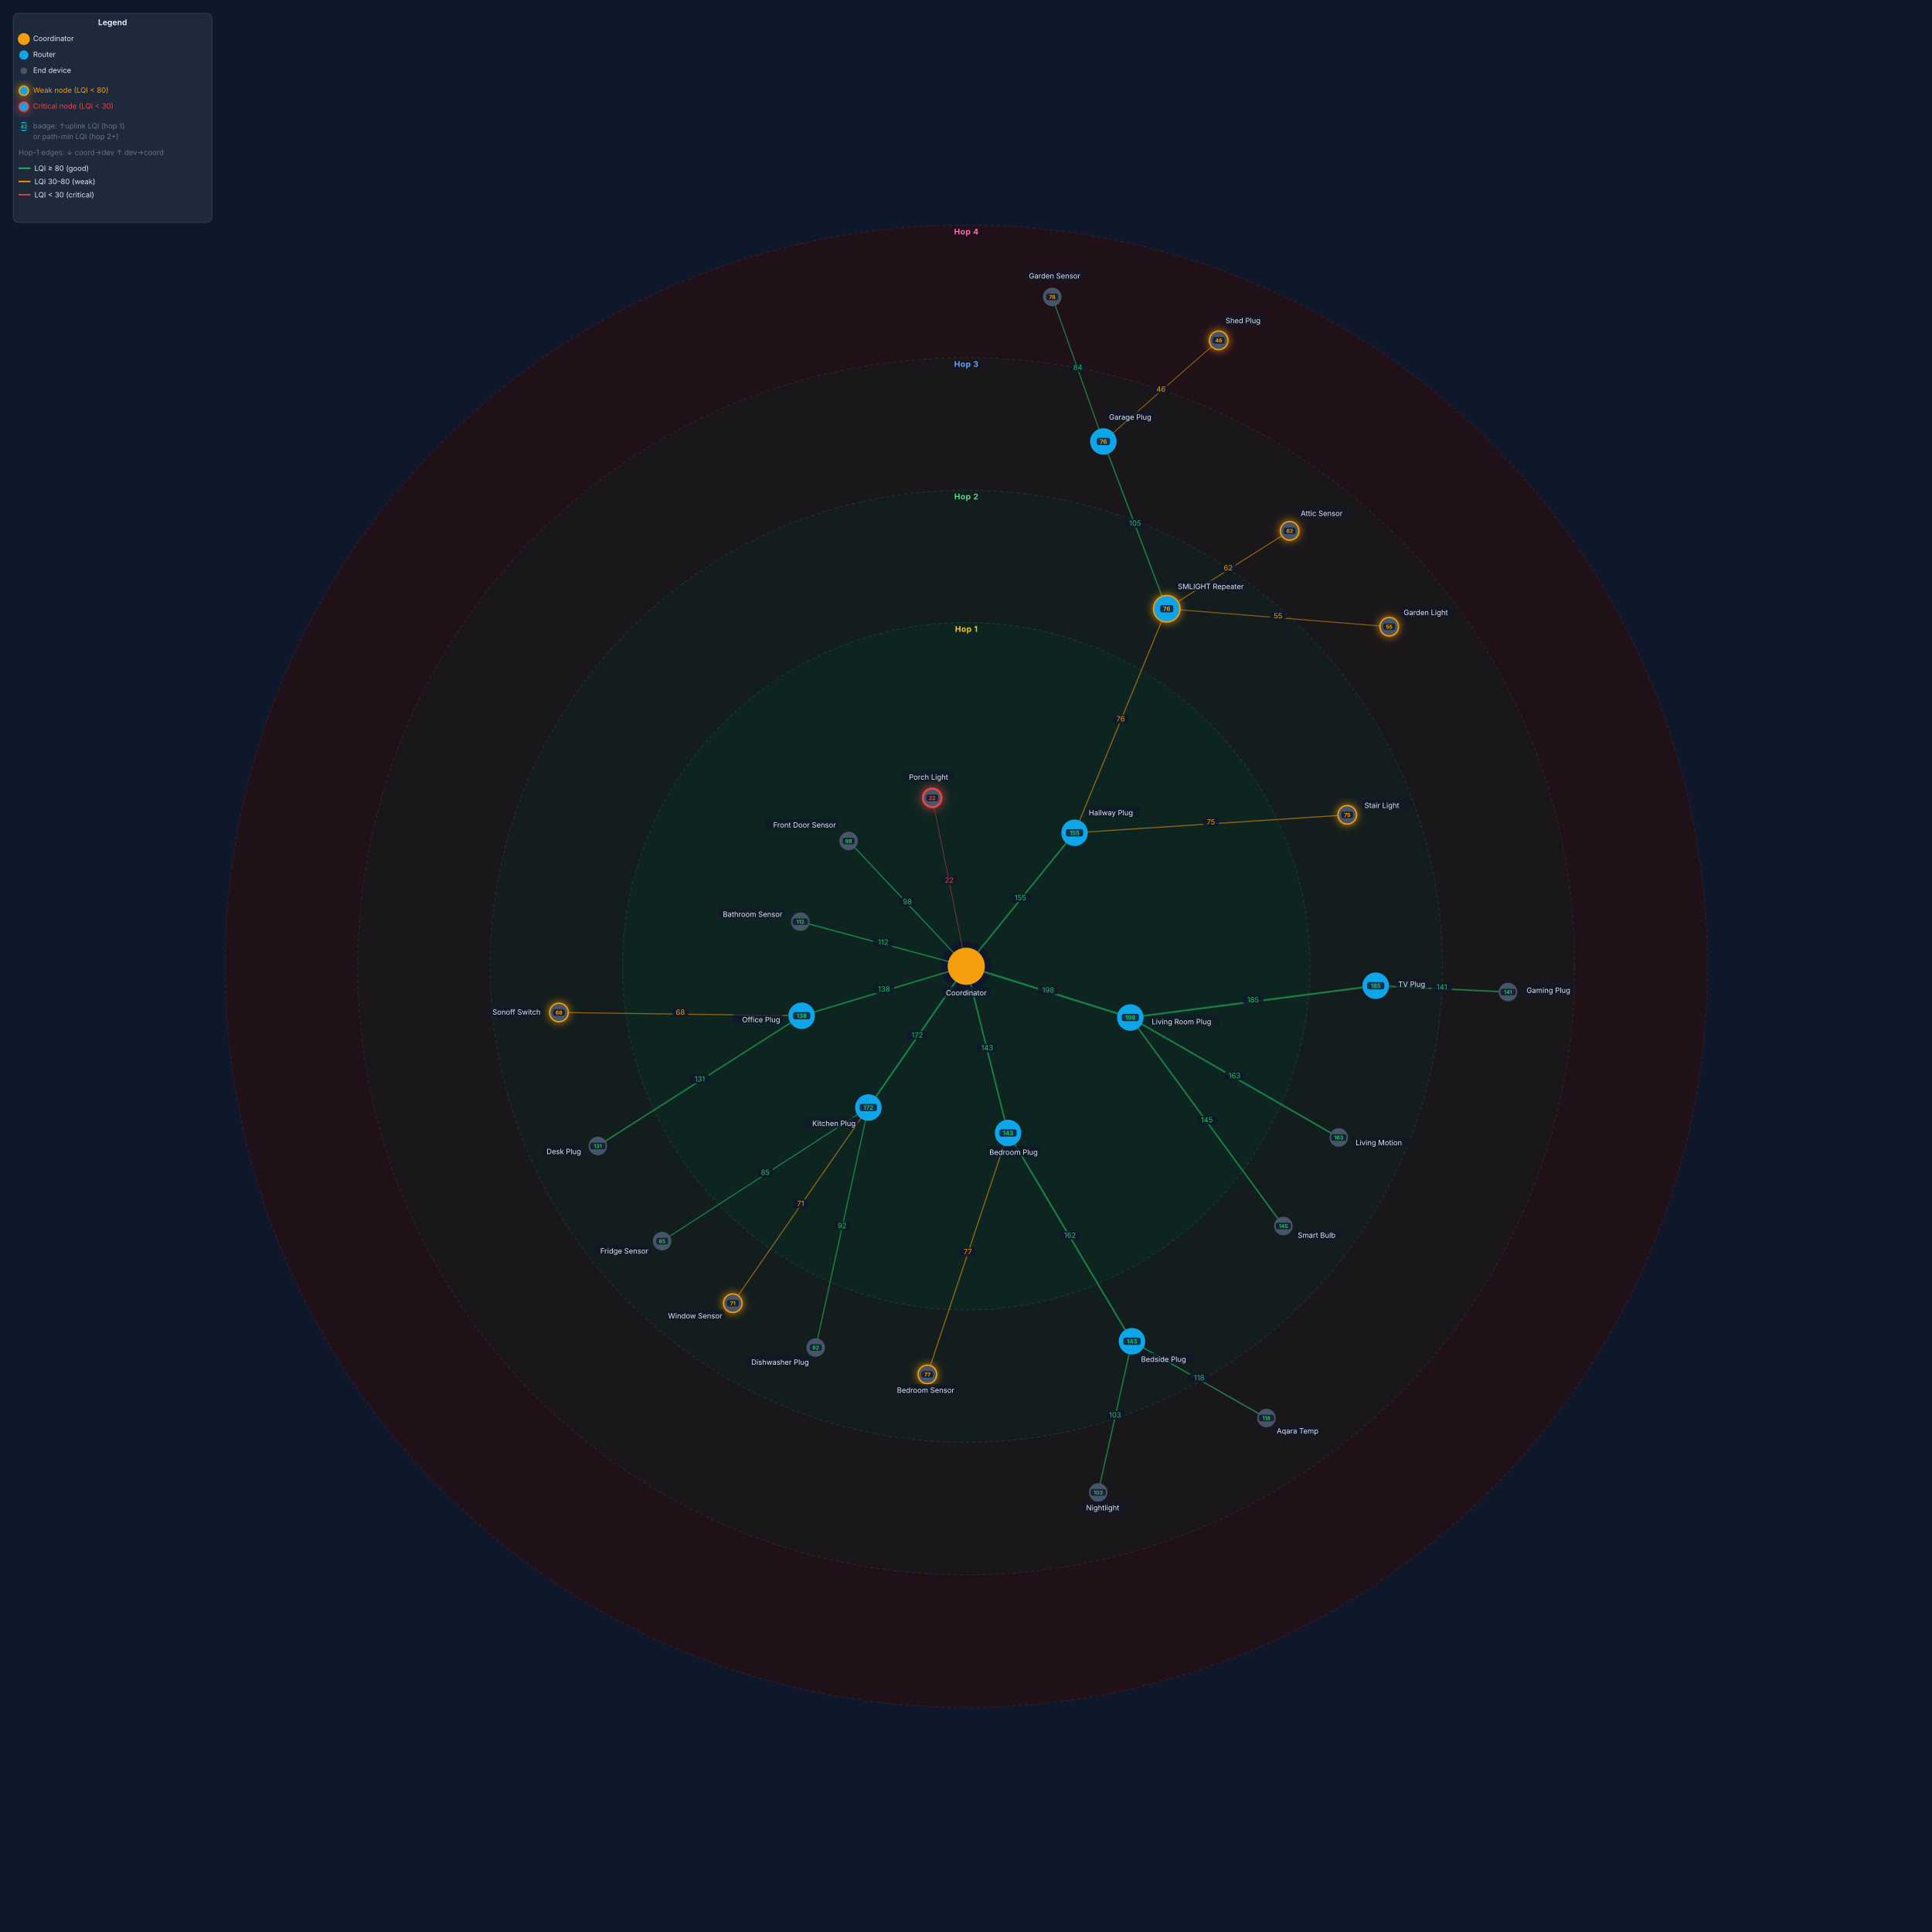
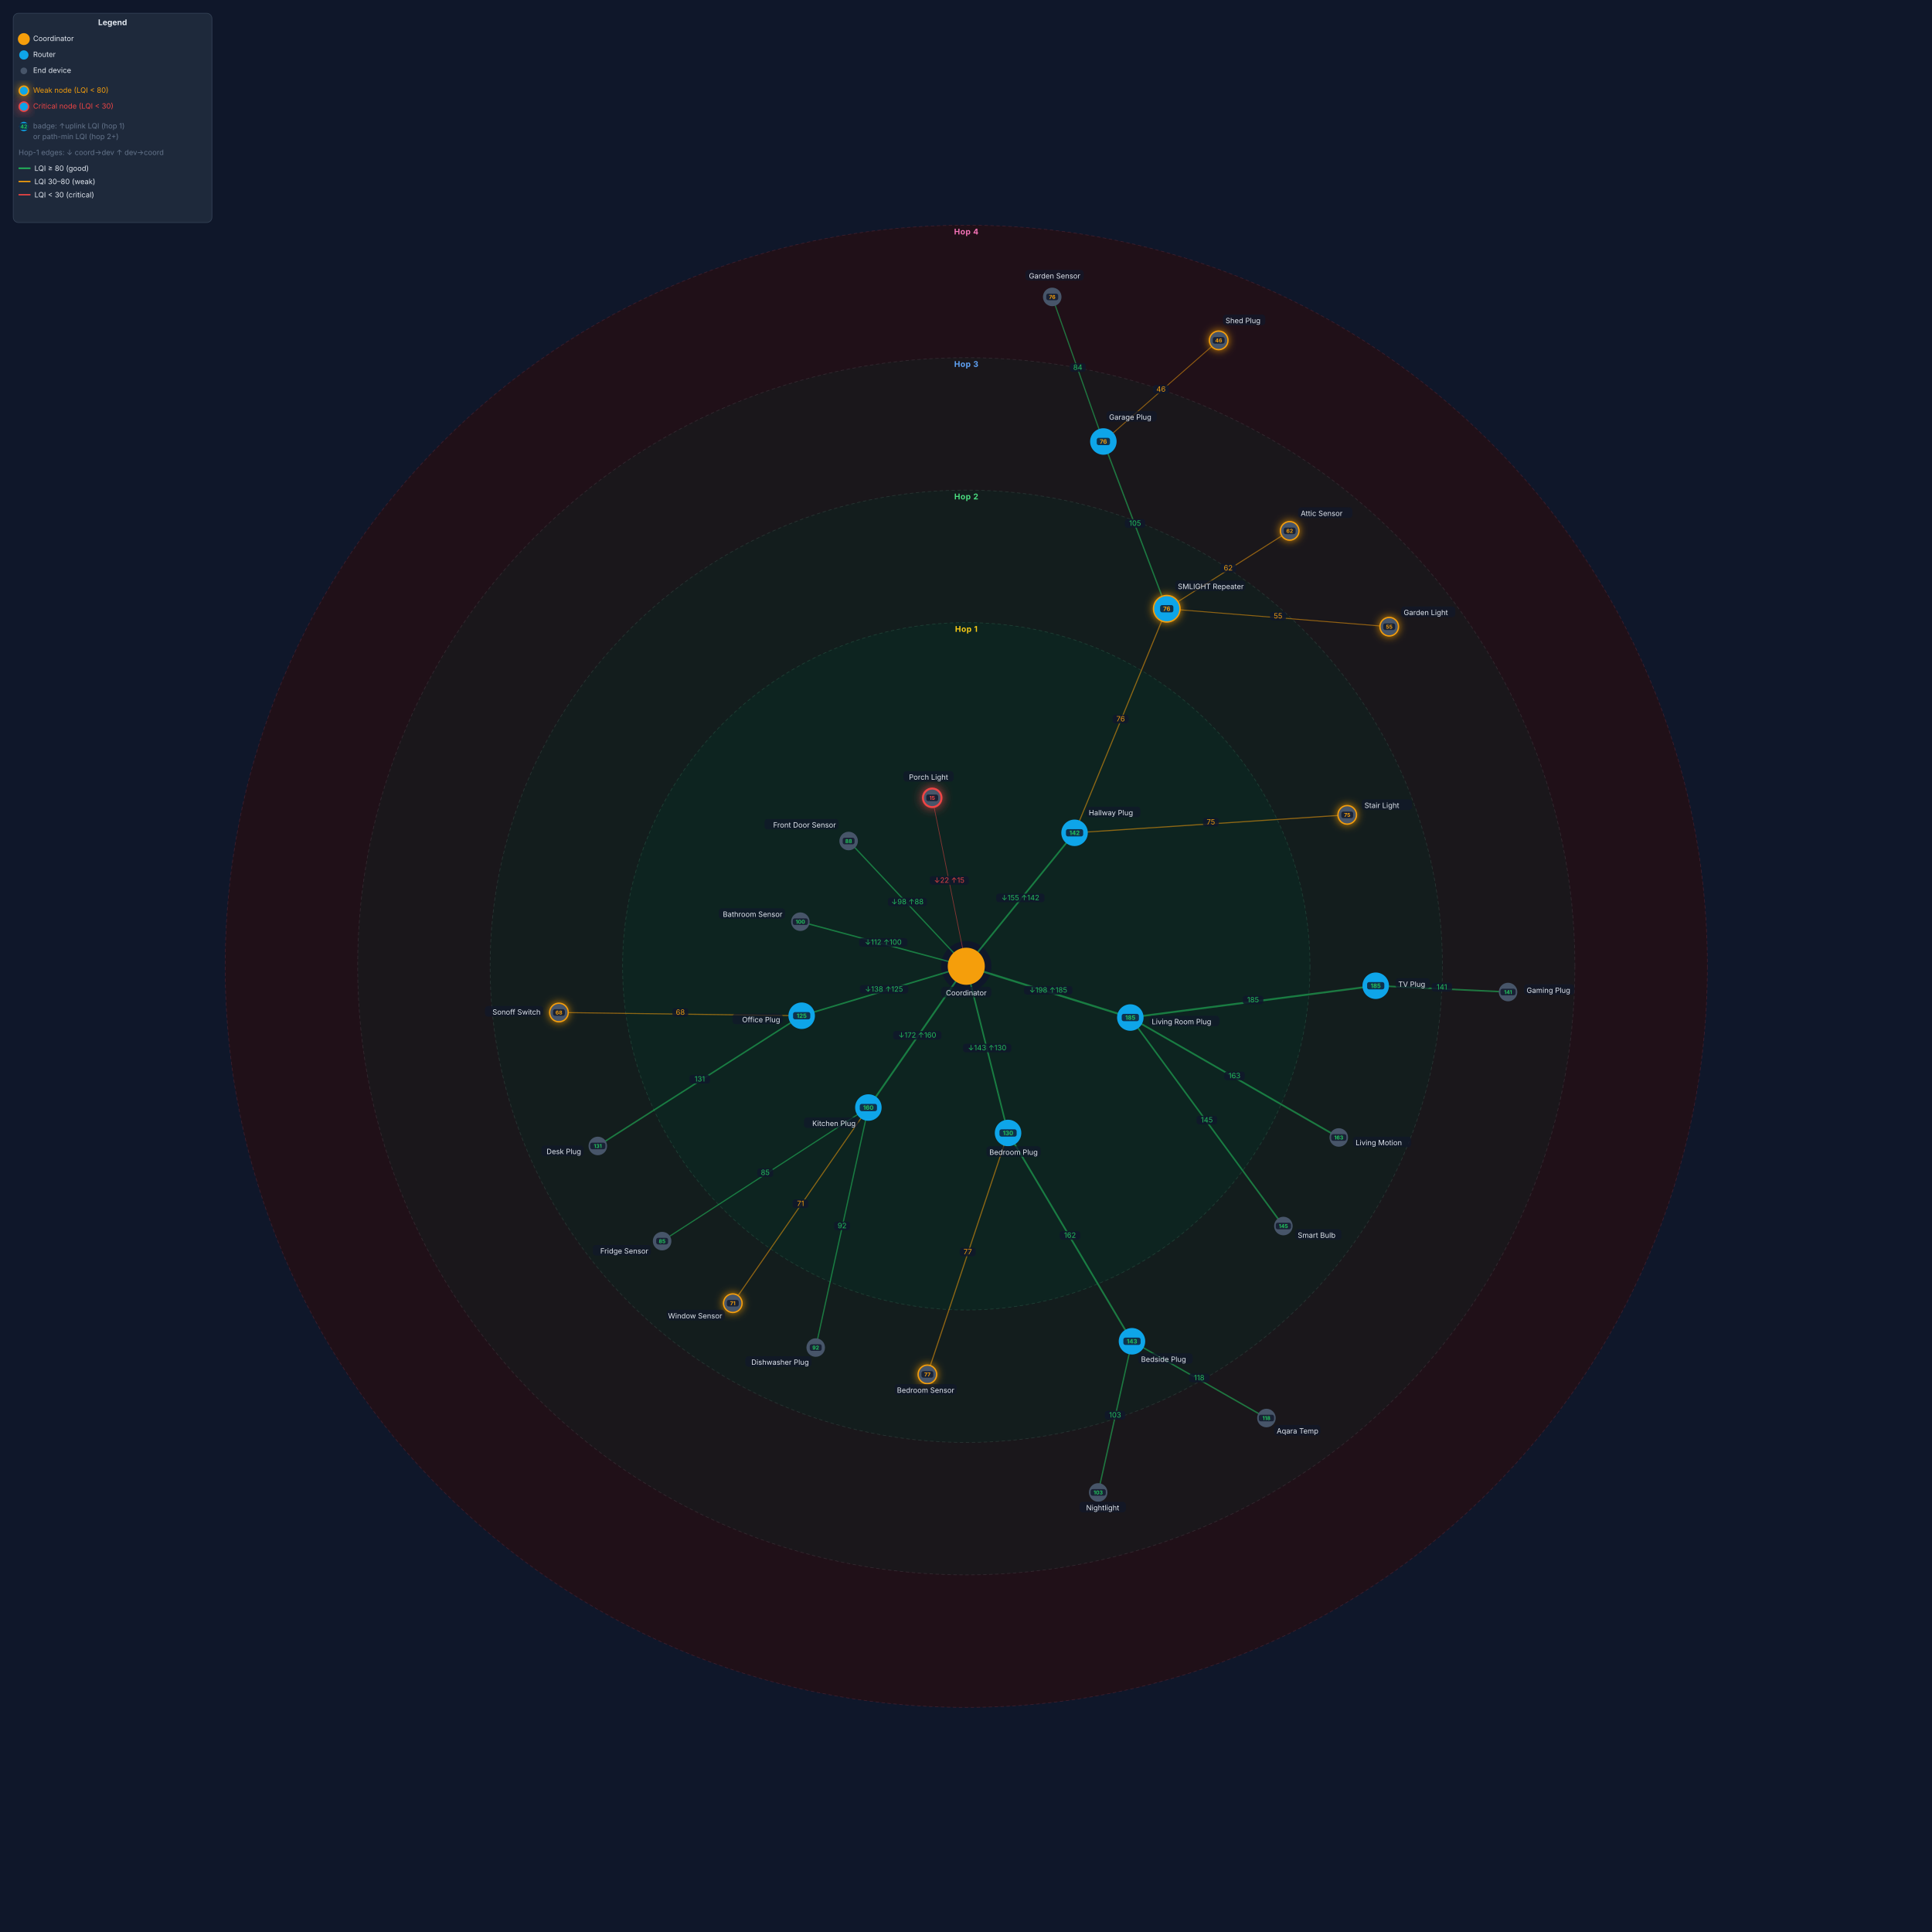
<svg xmlns="http://www.w3.org/2000/svg" baseProfile="full" font-family="system-ui, -apple-system, sans-serif" height="2917" version="1.1" width="2917">
  <defs>
    <filter height="220%" id="glow-warn" width="220%" x="-60%" y="-60%">
      <feGaussianBlur in="SourceAlpha" result="blur" stdDeviation="6" />
      <feFlood flood-color="#f59e0b" flood-opacity="0.85" result="flood" />
      <feComposite in="flood" in2="blur" operator="in" result="glow" />
      <feMerge>
        <feMergeNode in="glow" />
        <feMergeNode in="SourceGraphic" />
      </feMerge>
    </filter>
    <filter height="220%" id="glow-crit" width="220%" x="-60%" y="-60%">
      <feGaussianBlur in="SourceAlpha" result="blur" stdDeviation="8" />
      <feFlood flood-color="#ef4444" flood-opacity="0.85" result="flood" />
      <feComposite in="flood" in2="blur" operator="in" result="glow" />
      <feMerge>
        <feMergeNode in="glow" />
        <feMergeNode in="SourceGraphic" />
      </feMerge>
    </filter>
  </defs>
  <rect fill="#0f172a" height="2917" width="2917" x="0" y="0" />
  <g id="ring-fills">
    <circle cx="1458.924" cy="1458.924" fill="#201018" r="1118.924" stroke="none" />
    <circle cx="1458.924" cy="1458.924" fill="#1a171b" r="918.924" stroke="none" />
    <circle cx="1458.924" cy="1458.924" fill="#131d1d" r="718.924" stroke="none" />
    <circle cx="1458.924" cy="1458.924" fill="#0d2420" r="518.924" stroke="none" />
    <circle cx="1458.924" cy="1458.924" fill="#0f172a" r="38" stroke="none" />
  </g>
  <g id="rings">
    <circle cx="1458.924" cy="1458.924" fill="none" r="518.924" stroke="#1e4035" stroke-dasharray="5,4" stroke-width="1" />
    <text fill="#facc15" font-size="12px" font-weight="bold" letter-spacing="0.5" text-anchor="middle" x="1458.924" y="954.0">Hop 1</text>
    <circle cx="1458.924" cy="1458.924" fill="none" r="718.924" stroke="#283533" stroke-dasharray="5,4" stroke-width="1" />
    <text fill="#4ade80" font-size="12px" font-weight="bold" letter-spacing="0.5" text-anchor="middle" x="1458.924" y="754.0">Hop 2</text>
    <circle cx="1458.924" cy="1458.924" fill="none" r="918.924" stroke="#332930" stroke-dasharray="5,4" stroke-width="1" />
    <text fill="#60a5fa" font-size="12px" font-weight="bold" letter-spacing="0.5" text-anchor="middle" x="1458.924" y="554.0">Hop 3</text>
    <circle cx="1458.924" cy="1458.924" fill="none" r="1118.924" stroke="#3d1e2e" stroke-dasharray="5,4" stroke-width="1" />
    <text fill="#f472b6" font-size="12px" font-weight="bold" letter-spacing="0.5" text-anchor="middle" x="1458.924" y="354.0">Hop 4</text>
  </g>
  <g id="edges" opacity="0.55">
    <line stroke="#22c55e" stroke-width="2.97" x1="1706.6" x2="1458.9" y1="1536.3" y2="1458.9" />
    <line stroke="#22c55e" stroke-width="2.69" x1="1311.1" x2="1458.9" y1="1672.2" y2="1458.9" />
    <line stroke="#22c55e" stroke-width="2.5" x1="1622.4" x2="1458.9" y1="1257.4" y2="1458.9" />
    <line stroke="#22c55e" stroke-width="2.37" x1="1522.0" x2="1458.9" y1="1710.6" y2="1458.9" />
    <line stroke="#22c55e" stroke-width="2.32" x1="1210.4" x2="1458.9" y1="1533.6" y2="1458.9" />
    <line stroke="#22c55e" stroke-width="2.03" x1="1208.4" x2="1458.9" y1="1391.6" y2="1458.9" />
    <line stroke="#22c55e" stroke-width="1.88" x1="1281.3" x2="1458.9" y1="1269.8" y2="1458.9" />
    <line stroke="#ef4444" stroke-width="1.04" x1="1407.5" x2="1458.9" y1="1204.6" y2="1458.9" />
    <line stroke="#22c55e" stroke-width="2.83" x1="2077.1" x2="1706.6" y1="1488.3" y2="1536.3" />
    <line stroke="#22c55e" stroke-width="2.59" x1="2021.3" x2="1706.6" y1="1717.4" y2="1536.3" />
    <line stroke="#22c55e" stroke-width="2.39" x1="1937.7" x2="1706.6" y1="1851.1" y2="1536.3" />
    <line stroke="#22c55e" stroke-width="1.81" x1="1231.6" x2="1311.1" y1="2034.6" y2="1672.2" />
    <line stroke="#f59e0b" stroke-width="1.58" x1="1106.4" x2="1311.1" y1="1967.6" y2="1672.2" />
    <line stroke="#22c55e" stroke-width="1.73" x1="999.7" x2="1311.1" y1="1873.9" y2="1672.2" />
    <line stroke="#f59e0b" stroke-width="1.63" x1="1761.6" x2="1622.4" y1="919.1" y2="1257.4" />
    <line stroke="#f59e0b" stroke-width="1.62" x1="2034.1" x2="1622.4" y1="1230.3" y2="1257.4" />
    <line stroke="#22c55e" stroke-width="2.58" x1="1709.1" x2="1522.0" y1="2025.1" y2="1710.6" />
    <line stroke="#f59e0b" stroke-width="1.65" x1="1400.2" x2="1522.0" y1="2075.1" y2="1710.6" />
    <line stroke="#22c55e" stroke-width="2.24" x1="902.6" x2="1210.4" y1="1730.2" y2="1533.6" />
    <line stroke="#f59e0b" stroke-width="1.55" x1="843.9" x2="1210.4" y1="1528.7" y2="1533.6" />
    <line stroke="#22c55e" stroke-width="2.35" x1="2276.9" x2="2077.1" y1="1497.8" y2="1488.3" />
    <line stroke="#22c55e" stroke-width="1.95" x1="1665.9" x2="1761.6" y1="666.6" y2="919.1" />
    <line stroke="#f59e0b" stroke-width="1.48" x1="1947.2" x2="1761.6" y1="801.5" y2="919.1" />
    <line stroke="#f59e0b" stroke-width="1.4" x1="2097.5" x2="1761.6" y1="946.2" y2="919.1" />
    <line stroke="#22c55e" stroke-width="2.1" x1="1912.1" x2="1709.1" y1="2141.0" y2="2025.1" />
    <line stroke="#22c55e" stroke-width="1.93" x1="1658.1" x2="1709.1" y1="2253.3" y2="2025.1" />
    <line stroke="#22c55e" stroke-width="1.72" x1="1588.7" x2="1665.9" y1="448.3" y2="666.6" />
    <line stroke="#f59e0b" stroke-width="1.31" x1="1840.0" x2="1665.9" y1="513.9" y2="666.6" />
  </g>
  <g id="nodes">
    <circle cx="1458.9" cy="1458.9" fill="#f59e0b" r="28" stroke="#f59e0b" stroke-width="0" />
    <circle cx="1622.4" cy="1257.4" fill="#0ea5e9" r="20" stroke="#0ea5e9" stroke-width="0" />
    <rect fill="#0f172a" height="11" opacity="0.82" rx="3" width="26" x="1609.4" y="1251.9" />
-     <text fill="#22c55e" font-size="9px" font-weight="bold" text-anchor="middle" x="1622.4" y="1260.7">155</text>
+     <text fill="#22c55e" font-size="9px" font-weight="bold" text-anchor="middle" x="1622.4" y="1260.7">142</text>
    <circle cx="1761.6" cy="919.1" fill="#0ea5e9" filter="url(#glow-warn)" r="20" stroke="#f59e0b" stroke-width="2" />
    <rect fill="#0f172a" height="11" opacity="0.82" rx="3" width="20" x="1751.6" y="913.6" />
    <text fill="#f59e0b" font-size="9px" font-weight="bold" text-anchor="middle" x="1761.6" y="922.4">76</text>
    <circle cx="1665.9" cy="666.6" fill="#0ea5e9" r="20" stroke="#0ea5e9" stroke-width="0" />
    <rect fill="#0f172a" height="11" opacity="0.82" rx="3" width="20" x="1655.9" y="661.1" />
    <text fill="#f59e0b" font-size="9px" font-weight="bold" text-anchor="middle" x="1665.9" y="669.9">76</text>
    <circle cx="1588.7" cy="448.3" fill="#475569" r="14" stroke="#475569" stroke-width="0" />
    <rect fill="#0f172a" height="10" opacity="0.82" rx="3" width="18" x="1579.7" y="443.3" />
    <text fill="#f59e0b" font-size="8px" font-weight="bold" text-anchor="middle" x="1588.7" y="451.3">76</text>
    <circle cx="1840.0" cy="513.9" fill="#475569" filter="url(#glow-warn)" r="14" stroke="#f59e0b" stroke-width="2" />
    <rect fill="#0f172a" height="10" opacity="0.82" rx="3" width="18" x="1831.0" y="508.9" />
    <text fill="#f59e0b" font-size="8px" font-weight="bold" text-anchor="middle" x="1840.0" y="516.9">46</text>
    <circle cx="1947.2" cy="801.5" fill="#475569" filter="url(#glow-warn)" r="14" stroke="#f59e0b" stroke-width="2" />
    <rect fill="#0f172a" height="10" opacity="0.82" rx="3" width="18" x="1938.2" y="796.5" />
    <text fill="#f59e0b" font-size="8px" font-weight="bold" text-anchor="middle" x="1947.2" y="804.5">62</text>
    <circle cx="2097.5" cy="946.2" fill="#475569" filter="url(#glow-warn)" r="14" stroke="#f59e0b" stroke-width="2" />
    <rect fill="#0f172a" height="10" opacity="0.82" rx="3" width="18" x="2088.5" y="941.2" />
    <text fill="#f59e0b" font-size="8px" font-weight="bold" text-anchor="middle" x="2097.5" y="949.2">55</text>
    <circle cx="2034.1" cy="1230.3" fill="#475569" filter="url(#glow-warn)" r="14" stroke="#f59e0b" stroke-width="2" />
    <rect fill="#0f172a" height="10" opacity="0.82" rx="3" width="18" x="2025.1" y="1225.3" />
    <text fill="#f59e0b" font-size="8px" font-weight="bold" text-anchor="middle" x="2034.1" y="1233.3">75</text>
    <circle cx="1706.6" cy="1536.3" fill="#0ea5e9" r="20" stroke="#0ea5e9" stroke-width="0" />
    <rect fill="#0f172a" height="11" opacity="0.82" rx="3" width="26" x="1693.6" y="1530.8" />
-     <text fill="#22c55e" font-size="9px" font-weight="bold" text-anchor="middle" x="1706.6" y="1539.6">198</text>
+     <text fill="#22c55e" font-size="9px" font-weight="bold" text-anchor="middle" x="1706.6" y="1539.6">185</text>
    <circle cx="2077.1" cy="1488.3" fill="#0ea5e9" r="20" stroke="#0ea5e9" stroke-width="0" />
    <rect fill="#0f172a" height="11" opacity="0.82" rx="3" width="26" x="2064.1" y="1482.8" />
    <text fill="#22c55e" font-size="9px" font-weight="bold" text-anchor="middle" x="2077.1" y="1491.6">185</text>
    <circle cx="2276.9" cy="1497.8" fill="#475569" r="14" stroke="#475569" stroke-width="0" />
    <rect fill="#0f172a" height="10" opacity="0.82" rx="3" width="23" x="2265.4" y="1492.8" />
    <text fill="#22c55e" font-size="8px" font-weight="bold" text-anchor="middle" x="2276.9" y="1500.8">141</text>
    <circle cx="2021.3" cy="1717.4" fill="#475569" r="14" stroke="#475569" stroke-width="0" />
    <rect fill="#0f172a" height="10" opacity="0.82" rx="3" width="23" x="2009.8" y="1712.4" />
    <text fill="#22c55e" font-size="8px" font-weight="bold" text-anchor="middle" x="2021.3" y="1720.4">163</text>
    <circle cx="1937.7" cy="1851.1" fill="#475569" r="14" stroke="#475569" stroke-width="0" />
    <rect fill="#0f172a" height="10" opacity="0.82" rx="3" width="23" x="1926.2" y="1846.1" />
    <text fill="#22c55e" font-size="8px" font-weight="bold" text-anchor="middle" x="1937.7" y="1854.1">145</text>
    <circle cx="1522.0" cy="1710.6" fill="#0ea5e9" r="20" stroke="#0ea5e9" stroke-width="0" />
    <rect fill="#0f172a" height="11" opacity="0.82" rx="3" width="26" x="1509.0" y="1705.1" />
-     <text fill="#22c55e" font-size="9px" font-weight="bold" text-anchor="middle" x="1522.0" y="1713.9">143</text>
+     <text fill="#22c55e" font-size="9px" font-weight="bold" text-anchor="middle" x="1522.0" y="1713.9">130</text>
    <circle cx="1709.1" cy="2025.1" fill="#0ea5e9" r="20" stroke="#0ea5e9" stroke-width="0" />
    <rect fill="#0f172a" height="11" opacity="0.82" rx="3" width="26" x="1696.1" y="2019.6" />
    <text fill="#22c55e" font-size="9px" font-weight="bold" text-anchor="middle" x="1709.1" y="2028.4">143</text>
    <circle cx="1912.1" cy="2141.0" fill="#475569" r="14" stroke="#475569" stroke-width="0" />
    <rect fill="#0f172a" height="10" opacity="0.82" rx="3" width="23" x="1900.6" y="2136.0" />
    <text fill="#22c55e" font-size="8px" font-weight="bold" text-anchor="middle" x="1912.1" y="2144.0">118</text>
    <circle cx="1658.1" cy="2253.3" fill="#475569" r="14" stroke="#475569" stroke-width="0" />
    <rect fill="#0f172a" height="10" opacity="0.82" rx="3" width="23" x="1646.6" y="2248.3" />
    <text fill="#22c55e" font-size="8px" font-weight="bold" text-anchor="middle" x="1658.1" y="2256.3">103</text>
    <circle cx="1400.2" cy="2075.1" fill="#475569" filter="url(#glow-warn)" r="14" stroke="#f59e0b" stroke-width="2" />
    <rect fill="#0f172a" height="10" opacity="0.82" rx="3" width="18" x="1391.2" y="2070.1" />
    <text fill="#f59e0b" font-size="8px" font-weight="bold" text-anchor="middle" x="1400.2" y="2078.1">77</text>
    <circle cx="1311.1" cy="1672.2" fill="#0ea5e9" r="20" stroke="#0ea5e9" stroke-width="0" />
    <rect fill="#0f172a" height="11" opacity="0.82" rx="3" width="26" x="1298.1" y="1666.7" />
-     <text fill="#22c55e" font-size="9px" font-weight="bold" text-anchor="middle" x="1311.1" y="1675.5">172</text>
+     <text fill="#22c55e" font-size="9px" font-weight="bold" text-anchor="middle" x="1311.1" y="1675.5">160</text>
    <circle cx="1231.6" cy="2034.6" fill="#475569" r="14" stroke="#475569" stroke-width="0" />
    <rect fill="#0f172a" height="10" opacity="0.82" rx="3" width="18" x="1222.6" y="2029.6" />
    <text fill="#22c55e" font-size="8px" font-weight="bold" text-anchor="middle" x="1231.6" y="2037.6">92</text>
    <circle cx="1106.4" cy="1967.6" fill="#475569" filter="url(#glow-warn)" r="14" stroke="#f59e0b" stroke-width="2" />
    <rect fill="#0f172a" height="10" opacity="0.82" rx="3" width="18" x="1097.4" y="1962.6" />
    <text fill="#f59e0b" font-size="8px" font-weight="bold" text-anchor="middle" x="1106.4" y="1970.6">71</text>
    <circle cx="999.7" cy="1873.9" fill="#475569" r="14" stroke="#475569" stroke-width="0" />
    <rect fill="#0f172a" height="10" opacity="0.82" rx="3" width="18" x="990.7" y="1868.9" />
    <text fill="#22c55e" font-size="8px" font-weight="bold" text-anchor="middle" x="999.7" y="1876.9">85</text>
    <circle cx="1210.4" cy="1533.6" fill="#0ea5e9" r="20" stroke="#0ea5e9" stroke-width="0" />
    <rect fill="#0f172a" height="11" opacity="0.82" rx="3" width="26" x="1197.4" y="1528.1" />
-     <text fill="#22c55e" font-size="9px" font-weight="bold" text-anchor="middle" x="1210.4" y="1536.9">138</text>
+     <text fill="#22c55e" font-size="9px" font-weight="bold" text-anchor="middle" x="1210.4" y="1536.9">125</text>
    <circle cx="902.6" cy="1730.2" fill="#475569" r="14" stroke="#475569" stroke-width="0" />
    <rect fill="#0f172a" height="10" opacity="0.82" rx="3" width="23" x="891.1" y="1725.2" />
    <text fill="#22c55e" font-size="8px" font-weight="bold" text-anchor="middle" x="902.6" y="1733.2">131</text>
    <circle cx="843.9" cy="1528.7" fill="#475569" filter="url(#glow-warn)" r="14" stroke="#f59e0b" stroke-width="2" />
    <rect fill="#0f172a" height="10" opacity="0.82" rx="3" width="18" x="834.9" y="1523.7" />
    <text fill="#f59e0b" font-size="8px" font-weight="bold" text-anchor="middle" x="843.9" y="1531.7">68</text>
    <circle cx="1208.4" cy="1391.6" fill="#475569" r="14" stroke="#475569" stroke-width="0" />
    <rect fill="#0f172a" height="10" opacity="0.82" rx="3" width="23" x="1196.9" y="1386.6" />
-     <text fill="#22c55e" font-size="8px" font-weight="bold" text-anchor="middle" x="1208.4" y="1394.6">112</text>
+     <text fill="#22c55e" font-size="8px" font-weight="bold" text-anchor="middle" x="1208.4" y="1394.6">100</text>
    <circle cx="1281.3" cy="1269.8" fill="#475569" r="14" stroke="#475569" stroke-width="0" />
    <rect fill="#0f172a" height="10" opacity="0.82" rx="3" width="18" x="1272.3" y="1264.8" />
-     <text fill="#22c55e" font-size="8px" font-weight="bold" text-anchor="middle" x="1281.3" y="1272.8">98</text>
+     <text fill="#22c55e" font-size="8px" font-weight="bold" text-anchor="middle" x="1281.3" y="1272.8">88</text>
    <circle cx="1407.5" cy="1204.6" fill="#475569" filter="url(#glow-crit)" r="14" stroke="#ef4444" stroke-width="3" />
    <rect fill="#0f172a" height="10" opacity="0.82" rx="3" width="18" x="1398.5" y="1199.6" />
-     <text fill="#ef4444" font-size="8px" font-weight="bold" text-anchor="middle" x="1407.5" y="1207.6">22</text>
+     <text fill="#ef4444" font-size="8px" font-weight="bold" text-anchor="middle" x="1407.5" y="1207.6">15</text>
  </g>
  <g id="labels">
    <rect fill="#0f172a" height="16" opacity="0.7" rx="5" width="76" x="1420.9" y="1489.9" />
    <text fill="#e2e8f0" font-size="11px" text-anchor="middle" x="1458.9" y="1502.9">Coordinator</text>
    <rect fill="#0f172a" height="16" opacity="0.7" rx="5" width="82" x="1639.8" y="1218.0" />
    <text fill="#e2e8f0" font-size="11px" text-anchor="start" x="1643.8" y="1231.0">Hallway Plug</text>
    <rect fill="#0f172a" height="16" opacity="0.7" rx="5" width="106" x="1774.3" y="876.4" />
    <text fill="#e2e8f0" font-size="11px" text-anchor="start" x="1778.3" y="889.4">SMLIGHT Repeater</text>
    <rect fill="#0f172a" height="16" opacity="0.7" rx="5" width="76" x="1670.5" y="620.7" />
    <text fill="#e2e8f0" font-size="11px" text-anchor="start" x="1674.5" y="633.7">Garage Plug</text>
    <rect fill="#0f172a" height="16" opacity="0.7" rx="5" width="88" x="1548.3" y="407.5" />
    <text fill="#e2e8f0" font-size="11px" text-anchor="middle" x="1592.3" y="420.5">Garden Sensor</text>
    <rect fill="#0f172a" height="16" opacity="0.7" rx="5" width="64" x="1846.4" y="475.0" />
    <text fill="#e2e8f0" font-size="11px" text-anchor="start" x="1850.4" y="488.0">Shed Plug</text>
    <rect fill="#0f172a" height="16" opacity="0.7" rx="5" width="82" x="1959.9" y="766.0" />
    <text fill="#e2e8f0" font-size="11px" text-anchor="start" x="1963.9" y="779.0">Attic Sensor</text>
    <rect fill="#0f172a" height="16" opacity="0.7" rx="5" width="82" x="2115.3" y="915.7" />
    <text fill="#e2e8f0" font-size="11px" text-anchor="start" x="2119.3" y="928.7">Garden Light</text>
    <rect fill="#0f172a" height="16" opacity="0.7" rx="5" width="76" x="2056.1" y="1206.9" />
    <text fill="#e2e8f0" font-size="11px" text-anchor="start" x="2060.1" y="1219.9">Stair Light</text>
    <rect fill="#0f172a" height="16" opacity="0.7" rx="5" width="106" x="1735.0" y="1533.5" />
    <text fill="#e2e8f0" font-size="11px" text-anchor="start" x="1739.0" y="1546.5">Living Room Plug</text>
    <rect fill="#0f172a" height="16" opacity="0.7" rx="5" width="52" x="2107.1" y="1476.9" />
    <text fill="#e2e8f0" font-size="11px" text-anchor="start" x="2111.1" y="1489.9">TV Plug</text>
    <rect fill="#0f172a" height="16" opacity="0.7" rx="5" width="76" x="2300.9" y="1486.1" />
    <text fill="#e2e8f0" font-size="11px" text-anchor="start" x="2304.9" y="1499.1">Gaming Plug</text>
    <rect fill="#0f172a" height="16" opacity="0.7" rx="5" width="88" x="2042.7" y="1716.1" />
    <text fill="#e2e8f0" font-size="11px" text-anchor="start" x="2046.7" y="1729.1">Living Motion</text>
    <rect fill="#0f172a" height="16" opacity="0.7" rx="5" width="70" x="1955.4" y="1855.9" />
    <text fill="#e2e8f0" font-size="11px" text-anchor="start" x="1959.4" y="1868.9">Smart Bulb</text>
    <rect fill="#0f172a" height="16" opacity="0.7" rx="5" width="82" x="1489.3" y="1730.6" />
    <text fill="#e2e8f0" font-size="11px" text-anchor="middle" x="1530.3" y="1743.6">Bedroom Plug</text>
    <rect fill="#0f172a" height="16" opacity="0.7" rx="5" width="82" x="1718.8" y="2043.2" />
    <text fill="#e2e8f0" font-size="11px" text-anchor="start" x="1722.8" y="2056.2">Bedside Plug</text>
    <rect fill="#0f172a" height="16" opacity="0.7" rx="5" width="70" x="1923.6" y="2151.4" />
    <text fill="#e2e8f0" font-size="11px" text-anchor="start" x="1927.6" y="2164.4">Aqara Temp</text>
    <rect fill="#0f172a" height="16" opacity="0.7" rx="5" width="70" x="1629.9" y="2267.4" />
    <text fill="#e2e8f0" font-size="11px" text-anchor="middle" x="1664.9" y="2280.4">Nightlight</text>
    <rect fill="#0f172a" height="16" opacity="0.7" rx="5" width="94" x="1350.6" y="2089.9" />
    <text fill="#e2e8f0" font-size="11px" text-anchor="middle" x="1397.6" y="2102.9">Bedroom Sensor</text>
    <rect fill="#0f172a" height="16" opacity="0.7" rx="5" width="82" x="1213.8" y="1687.1" />
    <text fill="#e2e8f0" font-size="11px" text-anchor="end" x="1291.8" y="1700.1">Kitchen Plug</text>
    <rect fill="#0f172a" height="16" opacity="0.7" rx="5" width="100" x="1125.3" y="2047.6" />
    <text fill="#e2e8f0" font-size="11px" text-anchor="end" x="1221.3" y="2060.6">Dishwasher Plug</text>
    <rect fill="#0f172a" height="16" opacity="0.7" rx="5" width="88" x="1006.4" y="1977.6" />
    <text fill="#e2e8f0" font-size="11px" text-anchor="end" x="1090.4" y="1990.6">Window Sensor</text>
    <rect fill="#0f172a" height="16" opacity="0.7" rx="5" width="88" x="894.9" y="1879.7" />
    <text fill="#e2e8f0" font-size="11px" text-anchor="end" x="978.9" y="1892.7">Fridge Sensor</text>
    <rect fill="#0f172a" height="16" opacity="0.7" rx="5" width="76" x="1105.9" y="1530.4" />
    <text fill="#e2e8f0" font-size="11px" text-anchor="end" x="1177.9" y="1543.4">Office Plug</text>
    <rect fill="#0f172a" height="16" opacity="0.7" rx="5" width="64" x="817.4" y="1729.5" />
    <text fill="#e2e8f0" font-size="11px" text-anchor="end" x="877.4" y="1742.5">Desk Plug</text>
    <rect fill="#0f172a" height="16" opacity="0.7" rx="5" width="88" x="732.1" y="1518.9" />
    <text fill="#e2e8f0" font-size="11px" text-anchor="end" x="816.1" y="1531.9">Sonoff Switch</text>
    <rect fill="#0f172a" height="16" opacity="0.7" rx="5" width="100" x="1085.3" y="1371.3" />
    <text fill="#e2e8f0" font-size="11px" text-anchor="end" x="1181.3" y="1384.3">Bathroom Sensor</text>
    <rect fill="#0f172a" height="16" opacity="0.7" rx="5" width="112" x="1154.2" y="1236.4" />
    <text fill="#e2e8f0" font-size="11px" text-anchor="end" x="1262.2" y="1249.4">Front Door Sensor</text>
    <rect fill="#0f172a" height="16" opacity="0.7" rx="5" width="76" x="1363.9" y="1164.2" />
    <text fill="#e2e8f0" font-size="11px" text-anchor="middle" x="1401.9" y="1177.2">Porch Light</text>
  </g>
  <g id="lqi-labels">
-     <rect fill="#0f172a" height="13" opacity="0.85" rx="4" width="31" x="1567.2" y="1488.6" />
-     <text fill="#22c55e" font-size="11px" opacity="0.95" text-anchor="middle" x="1582.7" y="1498.6">198</text>
-     <rect fill="#0f172a" height="13" opacity="0.85" rx="4" width="31" x="1369.5" y="1556.6" />
-     <text fill="#22c55e" font-size="11px" opacity="0.95" text-anchor="middle" x="1385.0" y="1566.6">172</text>
-     <rect fill="#0f172a" height="13" opacity="0.85" rx="4" width="31" x="1525.1" y="1349.2" />
-     <text fill="#22c55e" font-size="11px" opacity="0.95" text-anchor="middle" x="1540.6" y="1359.2">155</text>
-     <rect fill="#0f172a" height="13" opacity="0.85" rx="4" width="31" x="1475.0" y="1575.8" />
-     <text fill="#22c55e" font-size="11px" opacity="0.95" text-anchor="middle" x="1490.5" y="1585.8">143</text>
-     <rect fill="#0f172a" height="13" opacity="0.85" rx="4" width="31" x="1319.2" y="1487.2" />
-     <text fill="#22c55e" font-size="11px" opacity="0.95" text-anchor="middle" x="1334.7" y="1497.2">138</text>
-     <rect fill="#0f172a" height="13" opacity="0.85" rx="4" width="31" x="1318.1" y="1416.3" />
-     <text fill="#22c55e" font-size="11px" opacity="0.95" text-anchor="middle" x="1333.6" y="1426.3">112</text>
-     <rect fill="#0f172a" height="13" opacity="0.85" rx="4" width="24" x="1358.1" y="1355.3" />
-     <text fill="#22c55e" font-size="11px" opacity="0.95" text-anchor="middle" x="1370.1" y="1365.3">98</text>
-     <rect fill="#0f172a" height="13" opacity="0.85" rx="4" width="24" x="1421.2" y="1322.8" />
-     <text fill="#ef4444" font-size="11px" opacity="0.95" text-anchor="middle" x="1433.2" y="1332.8">22</text>
+     <rect fill="#0f172a" height="13" opacity="0.85" rx="4" width="73" x="1546.2" y="1488.6" />
+     <text fill="#22c55e" font-size="11px" opacity="0.95" text-anchor="middle" x="1582.7" y="1498.6">↓198 ↑185</text>
+     <rect fill="#0f172a" height="13" opacity="0.85" rx="4" width="73" x="1348.5" y="1556.6" />
+     <text fill="#22c55e" font-size="11px" opacity="0.95" text-anchor="middle" x="1385.0" y="1566.6">↓172 ↑160</text>
+     <rect fill="#0f172a" height="13" opacity="0.85" rx="4" width="73" x="1504.1" y="1349.2" />
+     <text fill="#22c55e" font-size="11px" opacity="0.95" text-anchor="middle" x="1540.6" y="1359.2">↓155 ↑142</text>
+     <rect fill="#0f172a" height="13" opacity="0.85" rx="4" width="73" x="1454.0" y="1575.8" />
+     <text fill="#22c55e" font-size="11px" opacity="0.95" text-anchor="middle" x="1490.5" y="1585.8">↓143 ↑130</text>
+     <rect fill="#0f172a" height="13" opacity="0.85" rx="4" width="73" x="1298.2" y="1487.2" />
+     <text fill="#22c55e" font-size="11px" opacity="0.95" text-anchor="middle" x="1334.7" y="1497.2">↓138 ↑125</text>
+     <rect fill="#0f172a" height="13" opacity="0.85" rx="4" width="73" x="1297.1" y="1416.3" />
+     <text fill="#22c55e" font-size="11px" opacity="0.95" text-anchor="middle" x="1333.6" y="1426.3">↓112 ↑100</text>
+     <rect fill="#0f172a" height="13" opacity="0.85" rx="4" width="59" x="1340.6" y="1355.3" />
+     <text fill="#22c55e" font-size="11px" opacity="0.95" text-anchor="middle" x="1370.1" y="1365.3">↓98 ↑88</text>
+     <rect fill="#0f172a" height="13" opacity="0.85" rx="4" width="59" x="1403.7" y="1322.8" />
+     <text fill="#ef4444" font-size="11px" opacity="0.95" text-anchor="middle" x="1433.2" y="1332.8">↓22 ↑15</text>
    <rect fill="#0f172a" height="13" opacity="0.85" rx="4" width="31" x="1876.4" y="1503.3" />
    <text fill="#22c55e" font-size="11px" opacity="0.95" text-anchor="middle" x="1891.9" y="1513.3">185</text>
    <rect fill="#0f172a" height="13" opacity="0.85" rx="4" width="31" x="1848.4" y="1617.9" />
    <text fill="#22c55e" font-size="11px" opacity="0.95" text-anchor="middle" x="1863.9" y="1627.9">163</text>
    <rect fill="#0f172a" height="13" opacity="0.85" rx="4" width="31" x="1806.6" y="1684.7" />
    <text fill="#22c55e" font-size="11px" opacity="0.95" text-anchor="middle" x="1822.1" y="1694.7">145</text>
    <rect fill="#0f172a" height="13" opacity="0.85" rx="4" width="24" x="1259.4" y="1844.4" />
    <text fill="#22c55e" font-size="11px" opacity="0.95" text-anchor="middle" x="1271.4" y="1854.4">92</text>
    <rect fill="#0f172a" height="13" opacity="0.85" rx="4" width="24" x="1196.7" y="1810.9" />
    <text fill="#f59e0b" font-size="11px" opacity="0.95" text-anchor="middle" x="1208.7" y="1820.9">71</text>
    <rect fill="#0f172a" height="13" opacity="0.85" rx="4" width="24" x="1143.4" y="1764.0" />
    <text fill="#22c55e" font-size="11px" opacity="0.95" text-anchor="middle" x="1155.4" y="1774.0">85</text>
    <rect fill="#0f172a" height="13" opacity="0.85" rx="4" width="24" x="1680.0" y="1079.2" />
    <text fill="#f59e0b" font-size="11px" opacity="0.95" text-anchor="middle" x="1692.0" y="1089.2">76</text>
    <rect fill="#0f172a" height="13" opacity="0.85" rx="4" width="24" x="1816.2" y="1234.8" />
    <text fill="#f59e0b" font-size="11px" opacity="0.95" text-anchor="middle" x="1828.2" y="1244.8">75</text>
    <rect fill="#0f172a" height="13" opacity="0.85" rx="4" width="31" x="1600.0" y="1858.8" />
    <text fill="#22c55e" font-size="11px" opacity="0.95" text-anchor="middle" x="1615.5" y="1868.8">162</text>
    <rect fill="#0f172a" height="13" opacity="0.85" rx="4" width="24" x="1449.1" y="1883.8" />
    <text fill="#f59e0b" font-size="11px" opacity="0.95" text-anchor="middle" x="1461.1" y="1893.8">77</text>
    <rect fill="#0f172a" height="13" opacity="0.85" rx="4" width="31" x="1041.0" y="1622.9" />
    <text fill="#22c55e" font-size="11px" opacity="0.95" text-anchor="middle" x="1056.5" y="1632.9">131</text>
    <rect fill="#0f172a" height="13" opacity="0.85" rx="4" width="24" x="1015.2" y="1522.1" />
    <text fill="#f59e0b" font-size="11px" opacity="0.95" text-anchor="middle" x="1027.2" y="1532.1">68</text>
    <rect fill="#0f172a" height="13" opacity="0.85" rx="4" width="31" x="2161.5" y="1484.1" />
    <text fill="#22c55e" font-size="11px" opacity="0.95" text-anchor="middle" x="2177.0" y="1494.1">141</text>
    <rect fill="#0f172a" height="13" opacity="0.85" rx="4" width="31" x="1698.3" y="783.8" />
    <text fill="#22c55e" font-size="11px" opacity="0.95" text-anchor="middle" x="1713.8" y="793.8">105</text>
    <rect fill="#0f172a" height="13" opacity="0.85" rx="4" width="24" x="1842.4" y="851.3" />
    <text fill="#f59e0b" font-size="11px" opacity="0.95" text-anchor="middle" x="1854.4" y="861.3">62</text>
    <rect fill="#0f172a" height="13" opacity="0.85" rx="4" width="24" x="1917.6" y="923.7" />
    <text fill="#f59e0b" font-size="11px" opacity="0.95" text-anchor="middle" x="1929.6" y="933.7">55</text>
    <rect fill="#0f172a" height="13" opacity="0.85" rx="4" width="31" x="1795.1" y="2074.0" />
    <text fill="#22c55e" font-size="11px" opacity="0.95" text-anchor="middle" x="1810.6" y="2084.0">118</text>
    <rect fill="#0f172a" height="13" opacity="0.85" rx="4" width="31" x="1668.1" y="2130.2" />
    <text fill="#22c55e" font-size="11px" opacity="0.95" text-anchor="middle" x="1683.6" y="2140.2">103</text>
    <rect fill="#0f172a" height="13" opacity="0.85" rx="4" width="24" x="1615.3" y="548.4" />
    <text fill="#22c55e" font-size="11px" opacity="0.95" text-anchor="middle" x="1627.3" y="558.4">84</text>
    <rect fill="#0f172a" height="13" opacity="0.85" rx="4" width="24" x="1740.9" y="581.3" />
    <text fill="#f59e0b" font-size="11px" opacity="0.95" text-anchor="middle" x="1752.9" y="591.3">46</text>
  </g>
  <g id="legend">
    <rect fill="#1e293b" height="316" rx="8" stroke="#334155" stroke-width="1" width="300" x="20" y="20" />
    <text fill="#e2e8f0" font-size="12px" font-weight="bold" text-anchor="middle" x="170" y="38">Legend</text>
    <circle cx="36" cy="59" fill="#f59e0b" r="9" />
    <text fill="#e2e8f0" font-size="11px" x="50" y="62">Coordinator</text>
    <circle cx="36" cy="83" fill="#0ea5e9" r="7" />
    <text fill="#e2e8f0" font-size="11px" x="50" y="86">Router</text>
    <circle cx="36" cy="107" fill="#475569" r="5" />
    <text fill="#e2e8f0" font-size="11px" x="50" y="110">End device</text>
    <circle cx="36" cy="137" fill="#0ea5e9" filter="url(#glow-warn)" r="7" stroke="#f59e0b" stroke-width="2" />
    <text fill="#f59e0b" font-size="11px" x="50" y="140">Weak node  (LQI &lt; 80)</text>
    <circle cx="36" cy="161" fill="#0ea5e9" filter="url(#glow-crit)" r="7" stroke="#ef4444" stroke-width="2" />
    <text fill="#ef4444" font-size="11px" x="50" y="164">Critical node  (LQI &lt; 30)</text>
    <circle cx="36" cy="191" fill="#0ea5e9" r="7" />
    <rect fill="#0f172a" height="10" opacity="0.82" rx="3" width="14" x="29.0" y="186" />
    <text fill="#22c55e" font-size="8px" font-weight="bold" text-anchor="middle" x="36" y="194">42</text>
    <text fill="#64748b" font-size="11px" x="50" y="194">badge: ↑uplink LQI (hop 1)</text>
    <text fill="#64748b" font-size="11px" x="50" y="210">or path-min LQI (hop 2+)</text>
    <text fill="#64748b" font-size="11px" x="28" y="234">Hop-1 edges: ↓ coord→dev  ↑ dev→coord</text>
    <line stroke="#22c55e" stroke-width="2" x1="28" x2="46" y1="254" y2="254" />
    <text fill="#e2e8f0" font-size="11px" x="52" y="258">LQI ≥ 80  (good)</text>
    <line stroke="#f59e0b" stroke-width="2" x1="28" x2="46" y1="274" y2="274" />
    <text fill="#e2e8f0" font-size="11px" x="52" y="278">LQI 30–80  (weak)</text>
    <line stroke="#ef4444" stroke-width="2" x1="28" x2="46" y1="294" y2="294" />
    <text fill="#e2e8f0" font-size="11px" x="52" y="298">LQI &lt; 30  (critical)</text>
  </g>
</svg>
